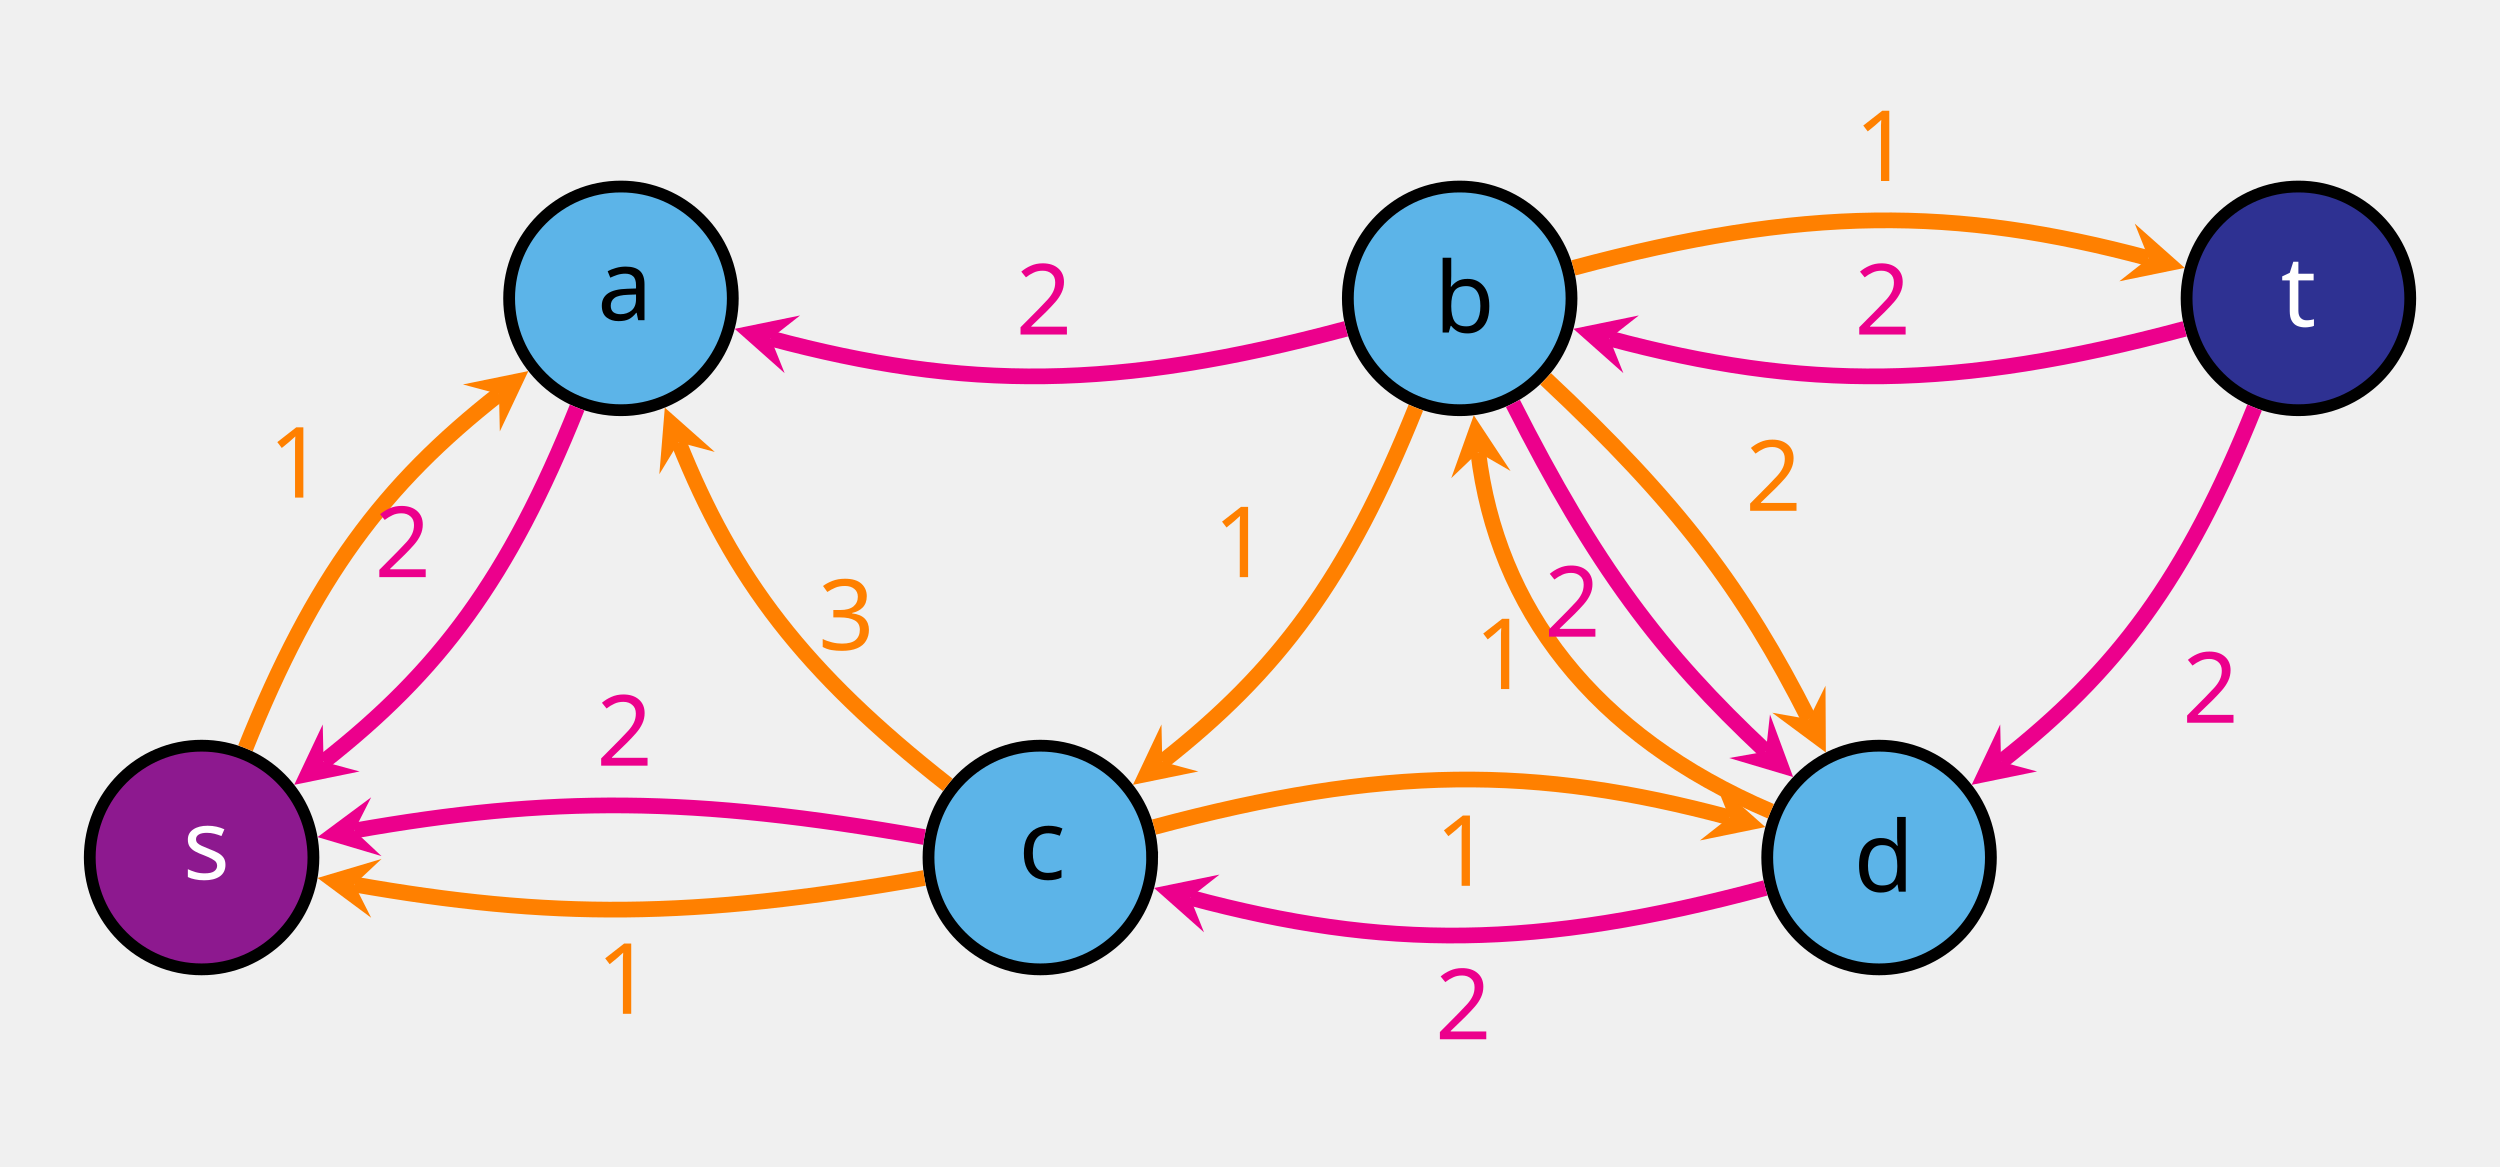
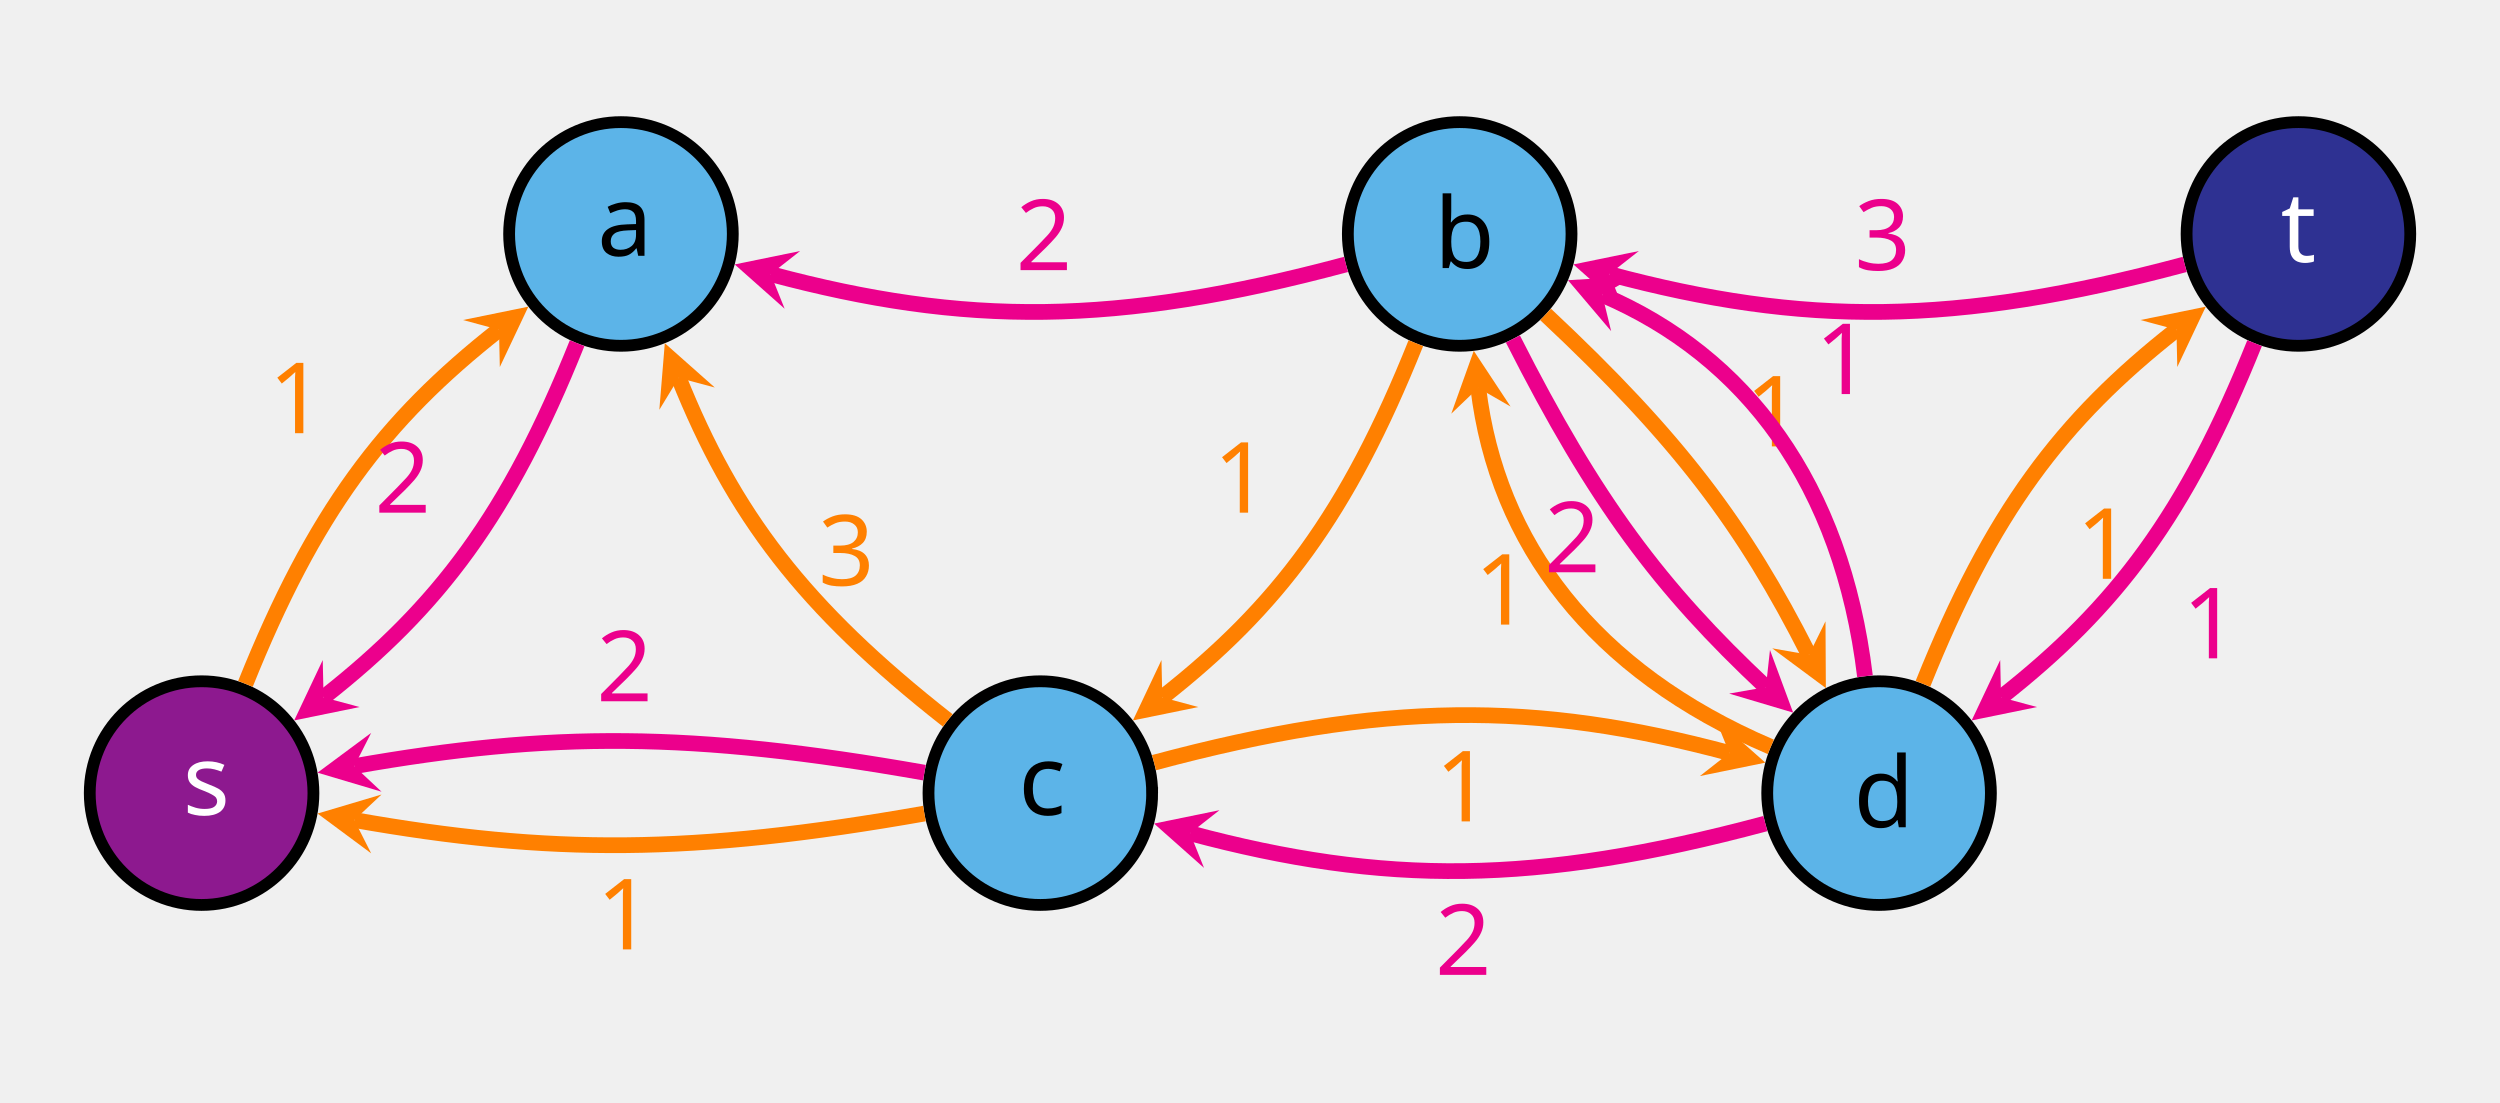
- <svg xmlns="http://www.w3.org/2000/svg" version="1.1" id="svg2" width="337.972" height="157.692" viewBox="0 0 337.972 157.692">
+ <svg xmlns="http://www.w3.org/2000/svg" version="1.1" id="svg2" width="337.972" height="148.984" viewBox="0 0 337.972 148.984">
  <defs id="defs6" />
-   <g id="g8" transform="matrix(1.333333,0,0,-1.333333,0,157.692)">
+   <g id="g8" transform="matrix(1.333333,0,0,-1.333333,0,148.984)">
    <g id="g10" transform="translate(20.44,31.323)">
      <g id="g12">
        <g id="g14">
          <g id="g16">
            <g id="g18">
              <path d="m 53.859,56.694 c 0,6.262 -5.076,11.339 -11.339,11.339 -6.262,0 -11.339,-5.076 -11.339,-11.339 0,-6.262 5.076,-11.339 11.339,-11.339 6.262,0 11.339,5.076 11.339,11.339 z" style="fill:#5cb4e8;fill-opacity:1;fill-rule:nonzero;stroke:#000000;stroke-width:1.196;stroke-linecap:butt;stroke-linejoin:miter;stroke-miterlimit:10;stroke-dasharray:none;stroke-opacity:1" id="path20" />
            </g>
            <g id="g22" transform="translate(40.126,54.479)">
              <g id="g24">
                <g id="g26" transform="translate(-60.566,-85.802)">
                  <text xml:space="preserve" transform="matrix(1,0,0,-1,60.566,85.802)" style="font-variant:normal;font-weight:normal;font-size:9.963px;font-family:CMSS10;-inkscape-font-specification:CMSS10;writing-mode:lr-tb;fill:#000000;fill-opacity:1;fill-rule:nonzero;stroke:none" id="text30">
                    <tspan x="0" y="0" id="tspan28">a</tspan>
                  </text>
                  <g id="g32" transform="translate(60.566,85.802)" />
                </g>
              </g>
              <g id="g34" transform="translate(-40.126,-54.479)" />
            </g>
          </g>
          <g id="g36">
            <g id="g38">
              <path d="m 138.899,56.694 c 0,6.262 -5.076,11.339 -11.339,11.339 -6.262,0 -11.339,-5.076 -11.339,-11.339 0,-6.262 5.076,-11.339 11.339,-11.339 6.262,0 11.339,5.076 11.339,11.339 z" style="fill:#5cb4e8;fill-opacity:1;fill-rule:nonzero;stroke:#000000;stroke-width:1.196;stroke-linecap:butt;stroke-linejoin:miter;stroke-miterlimit:10;stroke-dasharray:none;stroke-opacity:1" id="path40" />
            </g>
            <g id="g42" transform="translate(124.986,53.233)">
              <g id="g44">
                <g id="g46" transform="translate(-145.426,-84.556)">
                  <text xml:space="preserve" transform="matrix(1,0,0,-1,145.426,84.556)" style="font-variant:normal;font-weight:normal;font-size:9.963px;font-family:CMSS10;-inkscape-font-specification:CMSS10;writing-mode:lr-tb;fill:#000000;fill-opacity:1;fill-rule:nonzero;stroke:none" id="text50">
                    <tspan x="0" y="0" id="tspan48">b</tspan>
                  </text>
                  <g id="g52" transform="translate(145.426,84.556)" />
                </g>
              </g>
              <g id="g54" transform="translate(-124.986,-53.233)" />
            </g>
          </g>
          <g id="g56">
            <g id="g58">
              <path d="m 223.94,56.694 c 0,6.262 -5.076,11.339 -11.339,11.339 -6.262,0 -11.339,-5.076 -11.339,-11.339 0,-6.262 5.076,-11.339 11.339,-11.339 6.262,0 11.339,5.076 11.339,11.339 z" style="fill:#2e3192;fill-opacity:1;fill-rule:nonzero;stroke:#000000;stroke-width:1.196;stroke-linecap:butt;stroke-linejoin:miter;stroke-miterlimit:10;stroke-dasharray:none;stroke-opacity:1" id="path60" />
            </g>
            <g id="g62" transform="translate(210.8,53.846)">
              <g id="g64">
                <g id="g66" transform="translate(-231.24,-85.169)">
                  <text xml:space="preserve" transform="matrix(1,0,0,-1,231.24,85.169)" style="font-variant:normal;font-weight:normal;font-size:9.963px;font-family:CMSS10;-inkscape-font-specification:CMSS10;writing-mode:lr-tb;fill:#ffffff;fill-opacity:1;fill-rule:nonzero;stroke:none" id="text70">
                    <tspan x="0" y="0" id="tspan68">t</tspan>
                  </text>
                  <g id="g72" transform="translate(231.24,85.169)" />
                </g>
              </g>
              <g id="g74" transform="translate(-210.8,-53.846)" />
            </g>
          </g>
          <g id="g76">
            <g id="g78">
              <path d="M 11.339,0 C 11.339,6.262 6.262,11.339 0,11.339 -6.262,11.339 -11.339,6.262 -11.339,0 c 0,-6.262 5.076,-11.339 11.339,-11.339 6.262,0 11.339,5.076 11.339,11.339 z" style="fill:#8d198f;fill-opacity:1;fill-rule:nonzero;stroke:#000000;stroke-width:1.196;stroke-linecap:butt;stroke-linejoin:miter;stroke-miterlimit:10;stroke-dasharray:none;stroke-opacity:1" id="path80" />
            </g>
            <g id="g82" transform="translate(-1.909,-2.214)">
              <g id="g84">
                <g id="g86" transform="translate(-18.531,-29.109)">
                  <text xml:space="preserve" transform="matrix(1,0,0,-1,18.531,29.109)" style="font-variant:normal;font-weight:normal;font-size:9.963px;font-family:CMSS10;-inkscape-font-specification:CMSS10;writing-mode:lr-tb;fill:#ffffff;fill-opacity:1;fill-rule:nonzero;stroke:none" id="text90">
                    <tspan x="0" y="0" id="tspan88">s</tspan>
                  </text>
                  <g id="g92" transform="translate(18.531,29.109)" />
                </g>
              </g>
              <g id="g94" transform="translate(1.909,2.214)" />
            </g>
          </g>
          <g id="g96">
            <g id="g98">
              <path d="m 96.379,0 c 0,6.262 -5.076,11.339 -11.339,11.339 C 78.778,11.339 73.702,6.262 73.702,0 c 0,-6.262 5.076,-11.339 11.339,-11.339 6.262,0 11.339,5.076 11.339,11.339 z" style="fill:#5cb4e8;fill-opacity:1;fill-rule:nonzero;stroke:#000000;stroke-width:1.196;stroke-linecap:butt;stroke-linejoin:miter;stroke-miterlimit:10;stroke-dasharray:none;stroke-opacity:1" id="path100" />
            </g>
            <g id="g102" transform="translate(82.826,-2.214)">
              <g id="g104">
                <g id="g106" transform="translate(-103.266,-29.109)">
                  <text xml:space="preserve" transform="matrix(1,0,0,-1,103.266,29.109)" style="font-variant:normal;font-weight:normal;font-size:9.963px;font-family:CMSS10;-inkscape-font-specification:CMSS10;writing-mode:lr-tb;fill:#000000;fill-opacity:1;fill-rule:nonzero;stroke:none" id="text110">
                    <tspan x="0" y="0" id="tspan108">c</tspan>
                  </text>
                  <g id="g112" transform="translate(103.266,29.109)" />
                </g>
              </g>
              <g id="g114" transform="translate(-82.826,2.214)" />
            </g>
          </g>
          <g id="g116">
            <g id="g118">
              <path d="m 181.42,0 c 0,6.262 -5.076,11.339 -11.339,11.339 -6.262,0 -11.339,-5.076 -11.339,-11.339 0,-6.262 5.076,-11.339 11.339,-11.339 6.262,0 11.339,5.076 11.339,11.339 z" style="fill:#5cb4e8;fill-opacity:1;fill-rule:nonzero;stroke:#000000;stroke-width:1.196;stroke-linecap:butt;stroke-linejoin:miter;stroke-miterlimit:10;stroke-dasharray:none;stroke-opacity:1" id="path120" />
            </g>
            <g id="g122" transform="translate(167.505,-3.46)">
              <g id="g124">
                <g id="g126" transform="translate(-187.945,-27.863)">
                  <text xml:space="preserve" transform="matrix(1,0,0,-1,187.945,27.863)" style="font-variant:normal;font-weight:normal;font-size:9.963px;font-family:CMSS10;-inkscape-font-specification:CMSS10;writing-mode:lr-tb;fill:#000000;fill-opacity:1;fill-rule:nonzero;stroke:none" id="text130">
                    <tspan x="0" y="0" id="tspan128">d</tspan>
                  </text>
                  <g id="g132" transform="translate(187.945,27.863)" />
                </g>
              </g>
              <g id="g134" transform="translate(-167.505,3.46)" />
            </g>
          </g>
          <g id="g136">
            <g id="g138">
              <g id="g140">
                <path d="M 4.446,11.077 C 11.411,28.429 18.423,37.779 30.153,46.986" style="fill:none;stroke:#ff8000;stroke-width:1.594;stroke-linecap:butt;stroke-linejoin:miter;stroke-miterlimit:10;stroke-dasharray:none;stroke-opacity:1" id="path142" />
                <g id="g144" transform="matrix(0.78659,0.6174,-0.6174,0.78659,30.1534,46.98647)">
                  <g id="g146">
                    <path d="M 3.786,0 -2.271,3.029 0,0 -2.271,-3.029" style="fill:#ff8000;fill-opacity:1;fill-rule:nonzero;stroke:none" id="path148" />
                  </g>
                </g>
                <g id="g150">
                  <g id="g152" transform="translate(6.786,36.495)">
                    <g id="g154">
                      <g id="g156" transform="translate(-27.226,-67.818)">
                        <text xml:space="preserve" transform="matrix(1,0,0,-1,27.226,67.818)" style="font-variant:normal;font-weight:normal;font-size:9.963px;font-family:CMSS10;-inkscape-font-specification:CMSS10;writing-mode:lr-tb;fill:#ff8000;fill-opacity:1;fill-rule:nonzero;stroke:none" id="text160">
                          <tspan x="0" y="0" id="tspan158">1</tspan>
                        </text>
                        <g id="g162" transform="translate(27.226,67.818)" />
                      </g>
                    </g>
                    <g id="g164" transform="translate(-6.786,-36.495)" />
                  </g>
                </g>
              </g>
            </g>
            <g id="g166">
              <g id="g168">
                <path d="M 10.337,5.968 C 32.075,18.518 52.965,18.518 71.425,7.861" style="fill:none;stroke:#ff8000;stroke-width:1.594;stroke-linecap:butt;stroke-linejoin:miter;stroke-miterlimit:10;stroke-dasharray:none;stroke-opacity:0" id="path170" />
                <g id="g172" transform="matrix(0.86601,-0.49998,0.49998,0.86601,71.42473,7.86089)">
                  <g id="g174">
                    <path d="M 3.786,0 -2.271,3.029 0,0 -2.271,-3.029" style="fill:#ff8000;fill-opacity:0;fill-rule:nonzero;stroke:none" id="path176" />
                  </g>
                </g>
                <g id="g178">
                  <g id="g180" transform="translate(42.52,19.498)">
                    <g id="g182" />
                    <g id="g184" transform="translate(-42.52,-19.498)" />
                  </g>
                </g>
              </g>
            </g>
            <g id="g186">
              <g id="g188">
                <path d="M 73.285,-2.073 C 49.655,-6.239 35.386,-6.239 15.483,-2.73" style="fill:none;stroke:#ff8000;stroke-width:1.594;stroke-linecap:butt;stroke-linejoin:miter;stroke-miterlimit:10;stroke-dasharray:none;stroke-opacity:1" id="path190" />
                <g id="g192" transform="matrix(-0.9848,0.17363,-0.17363,-0.9848,15.48332,-2.72984)">
                  <g id="g194">
                    <path d="M 3.786,0 -2.271,3.029 0,0 -2.271,-3.029" style="fill:#ff8000;fill-opacity:1;fill-rule:nonzero;stroke:none" id="path196" />
                  </g>
                </g>
                <g id="g198">
                  <g id="g200" transform="translate(40.029,-15.846)">
                    <g id="g202">
                      <g id="g204" transform="translate(-60.469,-15.477)">
                        <text xml:space="preserve" transform="matrix(1,0,0,-1,60.469,15.477)" style="font-variant:normal;font-weight:normal;font-size:9.963px;font-family:CMSS10;-inkscape-font-specification:CMSS10;writing-mode:lr-tb;fill:#ff8000;fill-opacity:1;fill-rule:nonzero;stroke:none" id="text208">
                          <tspan x="0" y="0" id="tspan206">1</tspan>
                        </text>
                        <g id="g210" transform="translate(60.469,15.477)" />
                      </g>
                    </g>
                    <g id="g212" transform="translate(-40.029,15.846)" />
                  </g>
                </g>
              </g>
            </g>
            <g id="g214">
              <g id="g216">
                <path d="M 75.651,7.37 C 60.943,18.915 53.931,28.264 48.376,42.103" style="fill:none;stroke:#ff8000;stroke-width:1.594;stroke-linecap:butt;stroke-linejoin:miter;stroke-miterlimit:10;stroke-dasharray:none;stroke-opacity:1" id="path218" />
                <g id="g220" transform="matrix(-0.3725,0.928,-0.928,-0.3725,48.37636,42.10324)">
                  <g id="g222">
                    <path d="M 3.786,0 -2.271,3.029 0,0 -2.271,-3.029" style="fill:#ff8000;fill-opacity:1;fill-rule:nonzero;stroke:none" id="path224" />
                  </g>
                </g>
                <g id="g226">
                  <g id="g228" transform="translate(62.522,21.049)">
                    <g id="g230">
                      <g id="g232" transform="translate(-82.962,-52.372)">
                        <text xml:space="preserve" transform="matrix(1,0,0,-1,82.962,52.372)" style="font-variant:normal;font-weight:normal;font-size:9.963px;font-family:CMSS10;-inkscape-font-specification:CMSS10;writing-mode:lr-tb;fill:#ff8000;fill-opacity:1;fill-rule:nonzero;stroke:none" id="text236">
                          <tspan x="0" y="0" id="tspan234">3</tspan>
                        </text>
                        <g id="g238" transform="translate(82.962,52.372)" />
                      </g>
                    </g>
                    <g id="g240" transform="translate(-62.522,-21.049)" />
                  </g>
                </g>
              </g>
            </g>
            <g id="g242">
              <g id="g244">
                <path d="m 54.05,59.783 c 23.347,6.256 38.634,6.256 58.324,0.98" style="fill:none;stroke:#ff8000;stroke-width:1.594;stroke-linecap:butt;stroke-linejoin:miter;stroke-miterlimit:10;stroke-dasharray:none;stroke-opacity:0" id="path246" />
                <g id="g248" transform="matrix(0.96593,-0.25879,0.25879,0.96593,112.374,60.76237)">
                  <g id="g250">
                    <path d="M 3.786,0 -2.271,3.029 0,0 -2.271,-3.029" style="fill:#ff8000;fill-opacity:0;fill-rule:nonzero;stroke:none" id="path252" />
                  </g>
                </g>
                <g id="g254">
                  <g id="g256" transform="translate(85.039,68.591)">
                    <g id="g258" />
                    <g id="g260" transform="translate(-85.039,-68.591)" />
                  </g>
                </g>
              </g>
            </g>
            <g id="g262">
              <g id="g264">
                <path d="M 123.115,45.616 C 116.15,28.264 109.137,18.915 97.407,9.707" style="fill:none;stroke:#ff8000;stroke-width:1.594;stroke-linecap:butt;stroke-linejoin:miter;stroke-miterlimit:10;stroke-dasharray:none;stroke-opacity:1" id="path266" />
                <g id="g268" transform="matrix(-0.78659,-0.6174,0.6174,-0.78659,97.40723,9.70714)">
                  <g id="g270">
                    <path d="M 3.786,0 -2.271,3.029 0,0 -2.271,-3.029" style="fill:#ff8000;fill-opacity:1;fill-rule:nonzero;stroke:none" id="path272" />
                  </g>
                </g>
                <g id="g274">
                  <g id="g276" transform="translate(102.575,28.432)">
                    <g id="g278">
                      <g id="g280" transform="translate(-123.015,-59.755)">
                        <text xml:space="preserve" transform="matrix(1,0,0,-1,123.015,59.755)" style="font-variant:normal;font-weight:normal;font-size:9.963px;font-family:CMSS10;-inkscape-font-specification:CMSS10;writing-mode:lr-tb;fill:#ff8000;fill-opacity:1;fill-rule:nonzero;stroke:none" id="text284">
                          <tspan x="0" y="0" id="tspan282">1</tspan>
                        </text>
                        <g id="g286" transform="translate(123.015,59.755)" />
                      </g>
                    </g>
                    <g id="g288" transform="translate(-102.575,-28.432)" />
                  </g>
                </g>
              </g>
            </g>
            <g id="g290">
              <g id="g292">
                <path d="m 96.57,3.089 c 23.347,6.256 38.634,6.256 58.324,0.98" style="fill:none;stroke:#ff8000;stroke-width:1.594;stroke-linecap:butt;stroke-linejoin:miter;stroke-miterlimit:10;stroke-dasharray:none;stroke-opacity:1" id="path294" />
                <g id="g296" transform="matrix(0.96593,-0.25879,0.25879,0.96593,154.8943,4.06876)">
                  <g id="g298">
                    <path d="M 3.786,0 -2.271,3.029 0,0 -2.271,-3.029" style="fill:#ff8000;fill-opacity:1;fill-rule:nonzero;stroke:none" id="path300" />
                  </g>
                </g>
                <g id="g302">
                  <g id="g304" transform="translate(125.068,-2.868)">
                    <g id="g306">
                      <g id="g308" transform="translate(-145.508,-28.455)">
                        <text xml:space="preserve" transform="matrix(1,0,0,-1,145.508,28.455)" style="font-variant:normal;font-weight:normal;font-size:9.963px;font-family:CMSS10;-inkscape-font-specification:CMSS10;writing-mode:lr-tb;fill:#ff8000;fill-opacity:1;fill-rule:nonzero;stroke:none" id="text312">
                          <tspan x="0" y="0" id="tspan310">1</tspan>
                        </text>
                        <g id="g314" transform="translate(145.508,28.455)" />
                      </g>
                    </g>
                    <g id="g316" transform="translate(-125.068,2.868)" />
                  </g>
                </g>
              </g>
            </g>
            <g id="g318">
              <g id="g320">
                <path d="m 159.104,4.689 c -18.053,7.711 -27.768,20.665 -29.663,36.396" style="fill:none;stroke:#ff8000;stroke-width:1.594;stroke-linecap:butt;stroke-linejoin:miter;stroke-miterlimit:10;stroke-dasharray:none;stroke-opacity:1" id="path322" />
                <g id="g324" transform="matrix(-0.1196,0.9928,-0.9928,-0.1196,129.441,41.08455)">
                  <g id="g326">
                    <path d="M 3.786,0 -2.271,3.029 0,0 -2.271,-3.029" style="fill:#ff8000;fill-opacity:1;fill-rule:nonzero;stroke:none" id="path328" />
                  </g>
                </g>
                <g id="g330">
                  <g id="g332" transform="translate(129.057,17.083)">
                    <g id="g334">
                      <g id="g336" transform="translate(-149.497,-48.406)">
                        <text xml:space="preserve" transform="matrix(1,0,0,-1,149.497,48.406)" style="font-variant:normal;font-weight:normal;font-size:9.963px;font-family:CMSS10;-inkscape-font-specification:CMSS10;writing-mode:lr-tb;fill:#ff8000;fill-opacity:1;fill-rule:nonzero;stroke:none" id="text340">
                          <tspan x="0" y="0" id="tspan338">1</tspan>
                        </text>
                        <g id="g342" transform="translate(149.497,48.406)" />
                      </g>
                    </g>
                    <g id="g344" transform="translate(-129.057,-17.083)" />
                  </g>
                </g>
              </g>
            </g>
            <g id="g346">
              <g id="g348">
                <path d="M 136.271,48.533 C 149.789,35.871 156.315,27.169 162.975,14.024" style="fill:none;stroke:#ff8000;stroke-width:1.594;stroke-linecap:butt;stroke-linejoin:miter;stroke-miterlimit:10;stroke-dasharray:none;stroke-opacity:1" id="path350" />
                <g id="g352" transform="matrix(0.45197,-0.892,0.892,0.45197,162.9751,14.02425)">
                  <g id="g354">
                    <path d="M 3.786,0 -2.271,3.029 0,0 -2.271,-3.029" style="fill:#ff8000;fill-opacity:1;fill-rule:nonzero;stroke:none" id="path356" />
                  </g>
                </g>
                <g id="g358">
                  <g id="g360" transform="translate(156.524,35.154)">
                    <g id="g362">
                      <g id="g364" transform="translate(-176.964,-66.477)">
                        <text xml:space="preserve" transform="matrix(1,0,0,-1,176.964,66.477)" style="font-variant:normal;font-weight:normal;font-size:9.963px;font-family:CMSS10;-inkscape-font-specification:CMSS10;writing-mode:lr-tb;fill:#ff8000;fill-opacity:1;fill-rule:nonzero;stroke:none" id="text368">
-                           <tspan x="0" y="0" id="tspan366">2</tspan>
+                           <tspan x="0" y="0" id="tspan366">1</tspan>
                        </text>
                        <g id="g370" transform="translate(176.964,66.477)" />
                      </g>
                    </g>
                    <g id="g372" transform="translate(-156.524,-35.154)" />
                  </g>
                </g>
              </g>
            </g>
            <g id="g374">
              <g id="g376">
-                 <path d="m 139.09,59.783 c 23.347,6.256 38.634,6.256 58.324,0.98" style="fill:none;stroke:#ff8000;stroke-width:1.594;stroke-linecap:butt;stroke-linejoin:miter;stroke-miterlimit:10;stroke-dasharray:none;stroke-opacity:1" id="path378" />
+                 <path d="m 139.09,59.783 c 23.347,6.256 38.634,6.256 58.324,0.98" style="fill:none;stroke:#ff8000;stroke-width:1.594;stroke-linecap:butt;stroke-linejoin:miter;stroke-miterlimit:10;stroke-dasharray:none;stroke-opacity:0" id="path378" />
                <g id="g380" transform="matrix(0.96593,-0.25879,0.25879,0.96593,197.4145,60.76237)">
                  <g id="g382">
-                     <path d="M 3.786,0 -2.271,3.029 0,0 -2.271,-3.029" style="fill:#ff8000;fill-opacity:1;fill-rule:nonzero;stroke:none" id="path384" />
+                     <path d="M 3.786,0 -2.271,3.029 0,0 -2.271,-3.029" style="fill:#ff8000;fill-opacity:0;fill-rule:nonzero;stroke:none" id="path384" />
                  </g>
                </g>
                <g id="g386">
-                   <g id="g388" transform="translate(167.588,68.591)">
-                     <g id="g390">
-                       <g id="g392" transform="translate(-188.028,-99.914)">
-                         <text xml:space="preserve" transform="matrix(1,0,0,-1,188.028,99.914)" style="font-variant:normal;font-weight:normal;font-size:9.963px;font-family:CMSS10;-inkscape-font-specification:CMSS10;writing-mode:lr-tb;fill:#ff8000;fill-opacity:1;fill-rule:nonzero;stroke:none" id="text396">
-                           <tspan x="0" y="0" id="tspan394">1</tspan>
-                         </text>
-                         <g id="g398" transform="translate(188.028,99.914)" />
-                       </g>
-                     </g>
-                     <g id="g400" transform="translate(-167.588,-68.591)" />
-                   </g>
-                 </g>
-               </g>
-             </g>
-             <g id="g402">
-               <g id="g404">
-                 <path d="m 174.527,11.077 c 6.965,17.352 13.977,26.702 25.707,35.909" style="fill:none;stroke:#ff8000;stroke-width:1.594;stroke-linecap:butt;stroke-linejoin:miter;stroke-miterlimit:10;stroke-dasharray:none;stroke-opacity:0" id="path406" />
-                 <g id="g408" transform="matrix(0.78659,0.6174,-0.6174,0.78659,200.2343,46.98647)">
-                   <g id="g410">
-                     <path d="M 3.786,0 -2.271,3.029 0,0 -2.271,-3.029" style="fill:#ff8000;fill-opacity:0;fill-rule:nonzero;stroke:none" id="path412" />
-                   </g>
-                 </g>
-                 <g id="g414">
-                   <g id="g416" transform="translate(190.081,28.26)">
-                     <g id="g418" />
-                     <g id="g420" transform="translate(-190.081,-28.26)" />
+                   <g id="g388" transform="translate(170.079,68.591)">
+                     <g id="g390" />
+                     <g id="g392" transform="translate(-170.079,-68.591)" />
+                   </g>
+                 </g>
+               </g>
+             </g>
+             <g id="g394">
+               <g id="g396">
+                 <path d="m 174.527,11.077 c 6.965,17.352 13.977,26.702 25.707,35.909" style="fill:none;stroke:#ff8000;stroke-width:1.594;stroke-linecap:butt;stroke-linejoin:miter;stroke-miterlimit:10;stroke-dasharray:none;stroke-opacity:1" id="path398" />
+                 <g id="g400" transform="matrix(0.78659,0.6174,-0.6174,0.78659,200.2343,46.98647)">
+                   <g id="g402">
+                     <path d="M 3.786,0 -2.271,3.029 0,0 -2.271,-3.029" style="fill:#ff8000;fill-opacity:1;fill-rule:nonzero;stroke:none" id="path404" />
+                   </g>
+                 </g>
+                 <g id="g406">
+                   <g id="g408" transform="translate(190.081,21.729)">
+                     <g id="g410">
+                       <g id="g412" transform="translate(-210.521,-53.052)">
+                         <text xml:space="preserve" transform="matrix(1,0,0,-1,210.521,53.052)" style="font-variant:normal;font-weight:normal;font-size:9.963px;font-family:CMSS10;-inkscape-font-specification:CMSS10;writing-mode:lr-tb;fill:#ff8000;fill-opacity:1;fill-rule:nonzero;stroke:none" id="text416">
+                           <tspan x="0" y="0" id="tspan414">1</tspan>
+                         </text>
+                         <g id="g418" transform="translate(210.521,53.052)" />
+                       </g>
+                     </g>
+                     <g id="g420" transform="translate(-190.081,-21.729)" />
                  </g>
                </g>
              </g>
            </g>
          </g>
          <g id="g422">
            <g id="g424">
              <g id="g426">
                <path d="M 38.074,45.616 C 31.109,28.264 24.097,18.915 12.367,9.707" style="fill:none;stroke:#ec008c;stroke-width:1.594;stroke-linecap:butt;stroke-linejoin:miter;stroke-miterlimit:10;stroke-dasharray:none;stroke-opacity:1" id="path428" />
                <g id="g430" transform="matrix(-0.78659,-0.6174,0.6174,-0.78659,12.3668,9.70714)">
                  <g id="g432">
                    <path d="M 3.786,0 -2.271,3.029 0,0 -2.271,-3.029" style="fill:#ec008c;fill-opacity:1;fill-rule:nonzero;stroke:none" id="path434" />
                  </g>
                </g>
                <g id="g436">
                  <g id="g438" transform="translate(17.536,28.432)">
                    <g id="g440">
                      <g id="g442" transform="translate(-37.976,-59.755)">
                        <text xml:space="preserve" transform="matrix(1,0,0,-1,37.976,59.755)" style="font-variant:normal;font-weight:normal;font-size:9.963px;font-family:CMSS10;-inkscape-font-specification:CMSS10;writing-mode:lr-tb;fill:#ec008c;fill-opacity:1;fill-rule:nonzero;stroke:none" id="text446">
                          <tspan x="0" y="0" id="tspan444">2</tspan>
                        </text>
                        <g id="g448" transform="translate(37.976,59.755)" />
                      </g>
                    </g>
                    <g id="g450" transform="translate(-17.536,-28.432)" />
                  </g>
                </g>
              </g>
            </g>
            <g id="g452">
              <g id="g454">
                <path d="M 73.285,2.073 C 49.655,6.239 35.386,6.239 15.483,2.73" style="fill:none;stroke:#ec008c;stroke-width:1.594;stroke-linecap:butt;stroke-linejoin:miter;stroke-miterlimit:10;stroke-dasharray:none;stroke-opacity:1" id="path456" />
                <g id="g458" transform="matrix(-0.9848,-0.17363,0.17363,-0.9848,15.48332,2.72984)">
                  <g id="g460">
                    <path d="M 3.786,0 -2.271,3.029 0,0 -2.271,-3.029" style="fill:#ec008c;fill-opacity:1;fill-rule:nonzero;stroke:none" id="path462" />
                  </g>
                </g>
                <g id="g464">
                  <g id="g466" transform="translate(40.029,9.315)">
                    <g id="g468">
                      <g id="g470" transform="translate(-60.469,-40.638)">
                        <text xml:space="preserve" transform="matrix(1,0,0,-1,60.469,40.638)" style="font-variant:normal;font-weight:normal;font-size:9.963px;font-family:CMSS10;-inkscape-font-specification:CMSS10;writing-mode:lr-tb;fill:#ec008c;fill-opacity:1;fill-rule:nonzero;stroke:none" id="text474">
                          <tspan x="0" y="0" id="tspan472">2</tspan>
                        </text>
                        <g id="g476" transform="translate(60.469,40.638)" />
                      </g>
                    </g>
                    <g id="g478" transform="translate(-40.029,-9.315)" />
                  </g>
                </g>
              </g>
            </g>
            <g id="g480">
              <g id="g482">
                <path d="M 10.337,-5.968 C 32.075,-18.518 52.965,-18.518 71.425,-7.861" style="fill:none;stroke:#ec008c;stroke-width:1.594;stroke-linecap:butt;stroke-linejoin:miter;stroke-miterlimit:10;stroke-dasharray:none;stroke-opacity:0" id="path484" />
                <g id="g486" transform="matrix(0.86601,0.49998,-0.49998,0.86601,71.42473,-7.86089)">
                  <g id="g488">
                    <path d="M 3.786,0 -2.271,3.029 0,0 -2.271,-3.029" style="fill:#ec008c;fill-opacity:0;fill-rule:nonzero;stroke:none" id="path490" />
                  </g>
                </g>
                <g id="g492">
                  <g id="g494" transform="translate(42.52,-19.498)">
                    <g id="g496" />
                    <g id="g498" transform="translate(-42.52,19.498)" />
                  </g>
                </g>
              </g>
            </g>
            <g id="g500">
              <g id="g502">
                <path d="M 51.909,49.324 C 66.617,37.779 73.629,28.429 79.184,14.59" style="fill:none;stroke:#ec008c;stroke-width:1.594;stroke-linecap:butt;stroke-linejoin:miter;stroke-miterlimit:10;stroke-dasharray:none;stroke-opacity:0" id="path504" />
                <g id="g506" transform="matrix(0.3725,-0.928,0.928,0.3725,79.18427,14.59036)">
                  <g id="g508">
                    <path d="M 3.786,0 -2.271,3.029 0,0 -2.271,-3.029" style="fill:#ec008c;fill-opacity:0;fill-rule:nonzero;stroke:none" id="path510" />
                  </g>
                </g>
                <g id="g512">
                  <g id="g514" transform="translate(73.272,32.378)">
                    <g id="g516" />
                    <g id="g518" transform="translate(-73.272,-32.378)" />
                  </g>
                </g>
              </g>
            </g>
            <g id="g520">
              <g id="g522">
                <path d="M 116.031,53.605 C 92.684,47.349 77.397,47.349 57.707,52.625" style="fill:none;stroke:#ec008c;stroke-width:1.594;stroke-linecap:butt;stroke-linejoin:miter;stroke-miterlimit:10;stroke-dasharray:none;stroke-opacity:1" id="path524" />
                <g id="g526" transform="matrix(-0.96593,0.25879,-0.25879,-0.96593,57.70679,52.62485)">
                  <g id="g528">
                    <path d="M 3.786,0 -2.271,3.029 0,0 -2.271,-3.029" style="fill:#ec008c;fill-opacity:1;fill-rule:nonzero;stroke:none" id="path530" />
                  </g>
                </g>
                <g id="g532">
                  <g id="g534" transform="translate(82.549,53.029)">
                    <g id="g536">
                      <g id="g538" transform="translate(-102.989,-84.352)">
                        <text xml:space="preserve" transform="matrix(1,0,0,-1,102.989,84.352)" style="font-variant:normal;font-weight:normal;font-size:9.963px;font-family:CMSS10;-inkscape-font-specification:CMSS10;writing-mode:lr-tb;fill:#ec008c;fill-opacity:1;fill-rule:nonzero;stroke:none" id="text542">
                          <tspan x="0" y="0" id="tspan540">2</tspan>
                        </text>
                        <g id="g544" transform="translate(102.989,84.352)" />
                      </g>
                    </g>
                    <g id="g546" transform="translate(-82.549,-53.029)" />
                  </g>
                </g>
              </g>
            </g>
            <g id="g548">
              <g id="g550">
                <path d="m 89.486,11.077 c 6.965,17.352 13.977,26.702 25.707,35.909" style="fill:none;stroke:#ec008c;stroke-width:1.594;stroke-linecap:butt;stroke-linejoin:miter;stroke-miterlimit:10;stroke-dasharray:none;stroke-opacity:0" id="path552" />
                <g id="g554" transform="matrix(0.78659,0.6174,-0.6174,0.78659,115.1938,46.98647)">
                  <g id="g556">
                    <path d="M 3.786,0 -2.271,3.029 0,0 -2.271,-3.029" style="fill:#ec008c;fill-opacity:0;fill-rule:nonzero;stroke:none" id="path558" />
                  </g>
                </g>
                <g id="g560">
                  <g id="g562" transform="translate(100.924,36.495)">
                    <g id="g564" />
                    <g id="g566" transform="translate(-100.924,-36.495)" />
                  </g>
                </g>
              </g>
            </g>
            <g id="g568">
              <g id="g570">
                <path d="M 158.551,-3.089 C 135.204,-9.345 119.917,-9.345 100.227,-4.069" style="fill:none;stroke:#ec008c;stroke-width:1.594;stroke-linecap:butt;stroke-linejoin:miter;stroke-miterlimit:10;stroke-dasharray:none;stroke-opacity:1" id="path572" />
                <g id="g574" transform="matrix(-0.96593,0.25879,-0.25879,-0.96593,100.227,-4.06876)">
                  <g id="g576">
                    <path d="M 3.786,0 -2.271,3.029 0,0 -2.271,-3.029" style="fill:#ec008c;fill-opacity:1;fill-rule:nonzero;stroke:none" id="path578" />
                  </g>
                </g>
                <g id="g580">
                  <g id="g582" transform="translate(125.068,-18.43)">
                    <g id="g584">
                      <g id="g586" transform="translate(-145.508,-12.893)">
                        <text xml:space="preserve" transform="matrix(1,0,0,-1,145.508,12.893)" style="font-variant:normal;font-weight:normal;font-size:9.963px;font-family:CMSS10;-inkscape-font-specification:CMSS10;writing-mode:lr-tb;fill:#ec008c;fill-opacity:1;fill-rule:nonzero;stroke:none" id="text590">
                          <tspan x="0" y="0" id="tspan588">2</tspan>
                        </text>
                        <g id="g592" transform="translate(145.508,12.893)" />
                      </g>
                    </g>
                    <g id="g594" transform="translate(-125.068,18.43)" />
                  </g>
                </g>
              </g>
            </g>
            <g id="g596">
              <g id="g598">
                <path d="M 132.955,46.046 C 141.327,29.524 147.853,20.823 158.607,10.748" style="fill:none;stroke:#ec008c;stroke-width:1.594;stroke-linecap:butt;stroke-linejoin:miter;stroke-miterlimit:10;stroke-dasharray:none;stroke-opacity:1" id="path600" />
                <g id="g602" transform="matrix(0.7298,-0.68362,0.68362,0.7298,158.6071,10.74832)">
                  <g id="g604">
                    <path d="M 3.786,0 -2.271,3.029 0,0 -2.271,-3.029" style="fill:#ec008c;fill-opacity:1;fill-rule:nonzero;stroke:none" id="path606" />
                  </g>
                </g>
                <g id="g608">
                  <g id="g610" transform="translate(136.132,22.39)">
                    <g id="g612">
                      <g id="g614" transform="translate(-156.572,-53.713)">
                        <text xml:space="preserve" transform="matrix(1,0,0,-1,156.572,53.713)" style="font-variant:normal;font-weight:normal;font-size:9.963px;font-family:CMSS10;-inkscape-font-specification:CMSS10;writing-mode:lr-tb;fill:#ec008c;fill-opacity:1;fill-rule:nonzero;stroke:none" id="text618">
                          <tspan x="0" y="0" id="tspan616">2</tspan>
                        </text>
                        <g id="g620" transform="translate(156.572,53.713)" />
                      </g>
                    </g>
                    <g id="g622" transform="translate(-136.132,-22.39)" />
                  </g>
                </g>
              </g>
            </g>
            <g id="g624">
              <g id="g626">
-                 <path d="m 168.653,11.85 c -2.348,19.49 -12.064,32.443 -26.635,38.668" style="fill:none;stroke:#ec008c;stroke-width:1.594;stroke-linecap:butt;stroke-linejoin:miter;stroke-miterlimit:10;stroke-dasharray:none;stroke-opacity:0" id="path628" />
+                 <path d="m 168.653,11.85 c -2.348,19.49 -12.064,32.443 -26.635,38.668" style="fill:none;stroke:#ec008c;stroke-width:1.594;stroke-linecap:butt;stroke-linejoin:miter;stroke-miterlimit:10;stroke-dasharray:none;stroke-opacity:1" id="path628" />
                <g id="g630" transform="matrix(-0.91959,0.39279,-0.39279,-0.91959,142.0185,50.51804)">
                  <g id="g632">
-                     <path d="M 3.786,0 -2.271,3.029 0,0 -2.271,-3.029" style="fill:#ec008c;fill-opacity:0;fill-rule:nonzero;stroke:none" id="path634" />
+                     <path d="M 3.786,0 -2.271,3.029 0,0 -2.271,-3.029" style="fill:#ec008c;fill-opacity:1;fill-rule:nonzero;stroke:none" id="path634" />
                  </g>
                </g>
                <g id="g636">
                  <g id="g638" transform="translate(163.6,40.462)">
-                     <g id="g640" />
-                     <g id="g642" transform="translate(-163.6,-40.462)" />
-                   </g>
-                 </g>
-               </g>
-             </g>
-             <g id="g644">
-               <g id="g646">
-                 <path d="M 201.071,53.605 C 177.724,47.349 162.438,47.349 142.747,52.625" style="fill:none;stroke:#ec008c;stroke-width:1.594;stroke-linecap:butt;stroke-linejoin:miter;stroke-miterlimit:10;stroke-dasharray:none;stroke-opacity:1" id="path648" />
-                 <g id="g650" transform="matrix(-0.96593,0.25879,-0.25879,-0.96593,142.7472,52.62485)">
-                   <g id="g652">
-                     <path d="M 3.786,0 -2.271,3.029 0,0 -2.271,-3.029" style="fill:#ec008c;fill-opacity:1;fill-rule:nonzero;stroke:none" id="path654" />
-                   </g>
-                 </g>
-                 <g id="g656">
-                   <g id="g658" transform="translate(167.588,53.029)">
-                     <g id="g660">
-                       <g id="g662" transform="translate(-188.028,-84.352)">
-                         <text xml:space="preserve" transform="matrix(1,0,0,-1,188.028,84.352)" style="font-variant:normal;font-weight:normal;font-size:9.963px;font-family:CMSS10;-inkscape-font-specification:CMSS10;writing-mode:lr-tb;fill:#ec008c;fill-opacity:1;fill-rule:nonzero;stroke:none" id="text666">
-                           <tspan x="0" y="0" id="tspan664">2</tspan>
-                         </text>
-                         <g id="g668" transform="translate(188.028,84.352)" />
-                       </g>
-                     </g>
-                     <g id="g670" transform="translate(-167.588,-53.029)" />
-                   </g>
-                 </g>
-               </g>
-             </g>
-             <g id="g672">
-               <g id="g674">
-                 <path d="M 208.155,45.616 C 201.19,28.264 194.178,18.915 182.448,9.707" style="fill:none;stroke:#ec008c;stroke-width:1.594;stroke-linecap:butt;stroke-linejoin:miter;stroke-miterlimit:10;stroke-dasharray:none;stroke-opacity:1" id="path676" />
-                 <g id="g678" transform="matrix(-0.78659,-0.6174,0.6174,-0.78659,182.4477,9.70714)">
-                   <g id="g680">
-                     <path d="M 3.786,0 -2.271,3.029 0,0 -2.271,-3.029" style="fill:#ec008c;fill-opacity:1;fill-rule:nonzero;stroke:none" id="path682" />
-                   </g>
-                 </g>
-                 <g id="g684">
-                   <g id="g686" transform="translate(200.831,13.666)">
-                     <g id="g688">
-                       <g id="g690" transform="translate(-221.271,-44.989)">
-                         <text xml:space="preserve" transform="matrix(1,0,0,-1,221.271,44.989)" style="font-variant:normal;font-weight:normal;font-size:9.963px;font-family:CMSS10;-inkscape-font-specification:CMSS10;writing-mode:lr-tb;fill:#ec008c;fill-opacity:1;fill-rule:nonzero;stroke:none" id="text694">
-                           <tspan x="0" y="0" id="tspan692">2</tspan>
-                         </text>
-                         <g id="g696" transform="translate(221.271,44.989)" />
-                       </g>
-                     </g>
-                     <g id="g698" transform="translate(-200.831,-13.666)" />
+                     <g id="g640">
+                       <g id="g642" transform="translate(-184.04,-71.785)">
+                         <text xml:space="preserve" transform="matrix(1,0,0,-1,184.04,71.785)" style="font-variant:normal;font-weight:normal;font-size:9.963px;font-family:CMSS10;-inkscape-font-specification:CMSS10;writing-mode:lr-tb;fill:#ec008c;fill-opacity:1;fill-rule:nonzero;stroke:none" id="text646">
+                           <tspan x="0" y="0" id="tspan644">1</tspan>
+                         </text>
+                         <g id="g648" transform="translate(184.04,71.785)" />
+                       </g>
+                     </g>
+                     <g id="g650" transform="translate(-163.6,-40.462)" />
+                   </g>
+                 </g>
+               </g>
+             </g>
+             <g id="g652">
+               <g id="g654">
+                 <path d="M 201.071,53.605 C 177.724,47.349 162.438,47.349 142.747,52.625" style="fill:none;stroke:#ec008c;stroke-width:1.594;stroke-linecap:butt;stroke-linejoin:miter;stroke-miterlimit:10;stroke-dasharray:none;stroke-opacity:1" id="path656" />
+                 <g id="g658" transform="matrix(-0.96593,0.25879,-0.25879,-0.96593,142.7472,52.62485)">
+                   <g id="g660">
+                     <path d="M 3.786,0 -2.271,3.029 0,0 -2.271,-3.029" style="fill:#ec008c;fill-opacity:1;fill-rule:nonzero;stroke:none" id="path662" />
+                   </g>
+                 </g>
+                 <g id="g664">
+                   <g id="g666" transform="translate(167.588,53.029)">
+                     <g id="g668">
+                       <g id="g670" transform="translate(-188.028,-84.352)">
+                         <text xml:space="preserve" transform="matrix(1,0,0,-1,188.028,84.352)" style="font-variant:normal;font-weight:normal;font-size:9.963px;font-family:CMSS10;-inkscape-font-specification:CMSS10;writing-mode:lr-tb;fill:#ec008c;fill-opacity:1;fill-rule:nonzero;stroke:none" id="text674">
+                           <tspan x="0" y="0" id="tspan672">3</tspan>
+                         </text>
+                         <g id="g676" transform="translate(188.028,84.352)" />
+                       </g>
+                     </g>
+                     <g id="g678" transform="translate(-167.588,-53.029)" />
+                   </g>
+                 </g>
+               </g>
+             </g>
+             <g id="g680">
+               <g id="g682">
+                 <path d="M 208.155,45.616 C 201.19,28.264 194.178,18.915 182.448,9.707" style="fill:none;stroke:#ec008c;stroke-width:1.594;stroke-linecap:butt;stroke-linejoin:miter;stroke-miterlimit:10;stroke-dasharray:none;stroke-opacity:1" id="path684" />
+                 <g id="g686" transform="matrix(-0.78659,-0.6174,0.6174,-0.78659,182.4477,9.70714)">
+                   <g id="g688">
+                     <path d="M 3.786,0 -2.271,3.029 0,0 -2.271,-3.029" style="fill:#ec008c;fill-opacity:1;fill-rule:nonzero;stroke:none" id="path690" />
+                   </g>
+                 </g>
+                 <g id="g692">
+                   <g id="g694" transform="translate(200.831,13.666)">
+                     <g id="g696">
+                       <g id="g698" transform="translate(-221.271,-44.989)">
+                         <text xml:space="preserve" transform="matrix(1,0,0,-1,221.271,44.989)" style="font-variant:normal;font-weight:normal;font-size:9.963px;font-family:CMSS10;-inkscape-font-specification:CMSS10;writing-mode:lr-tb;fill:#ec008c;fill-opacity:1;fill-rule:nonzero;stroke:none" id="text702">
+                           <tspan x="0" y="0" id="tspan700">1</tspan>
+                         </text>
+                         <g id="g704" transform="translate(221.271,44.989)" />
+                       </g>
+                     </g>
+                     <g id="g706" transform="translate(-200.831,-13.666)" />
                  </g>
                </g>
              </g>
            </g>
          </g>
        </g>
      </g>
    </g>
  </g>
</svg>
